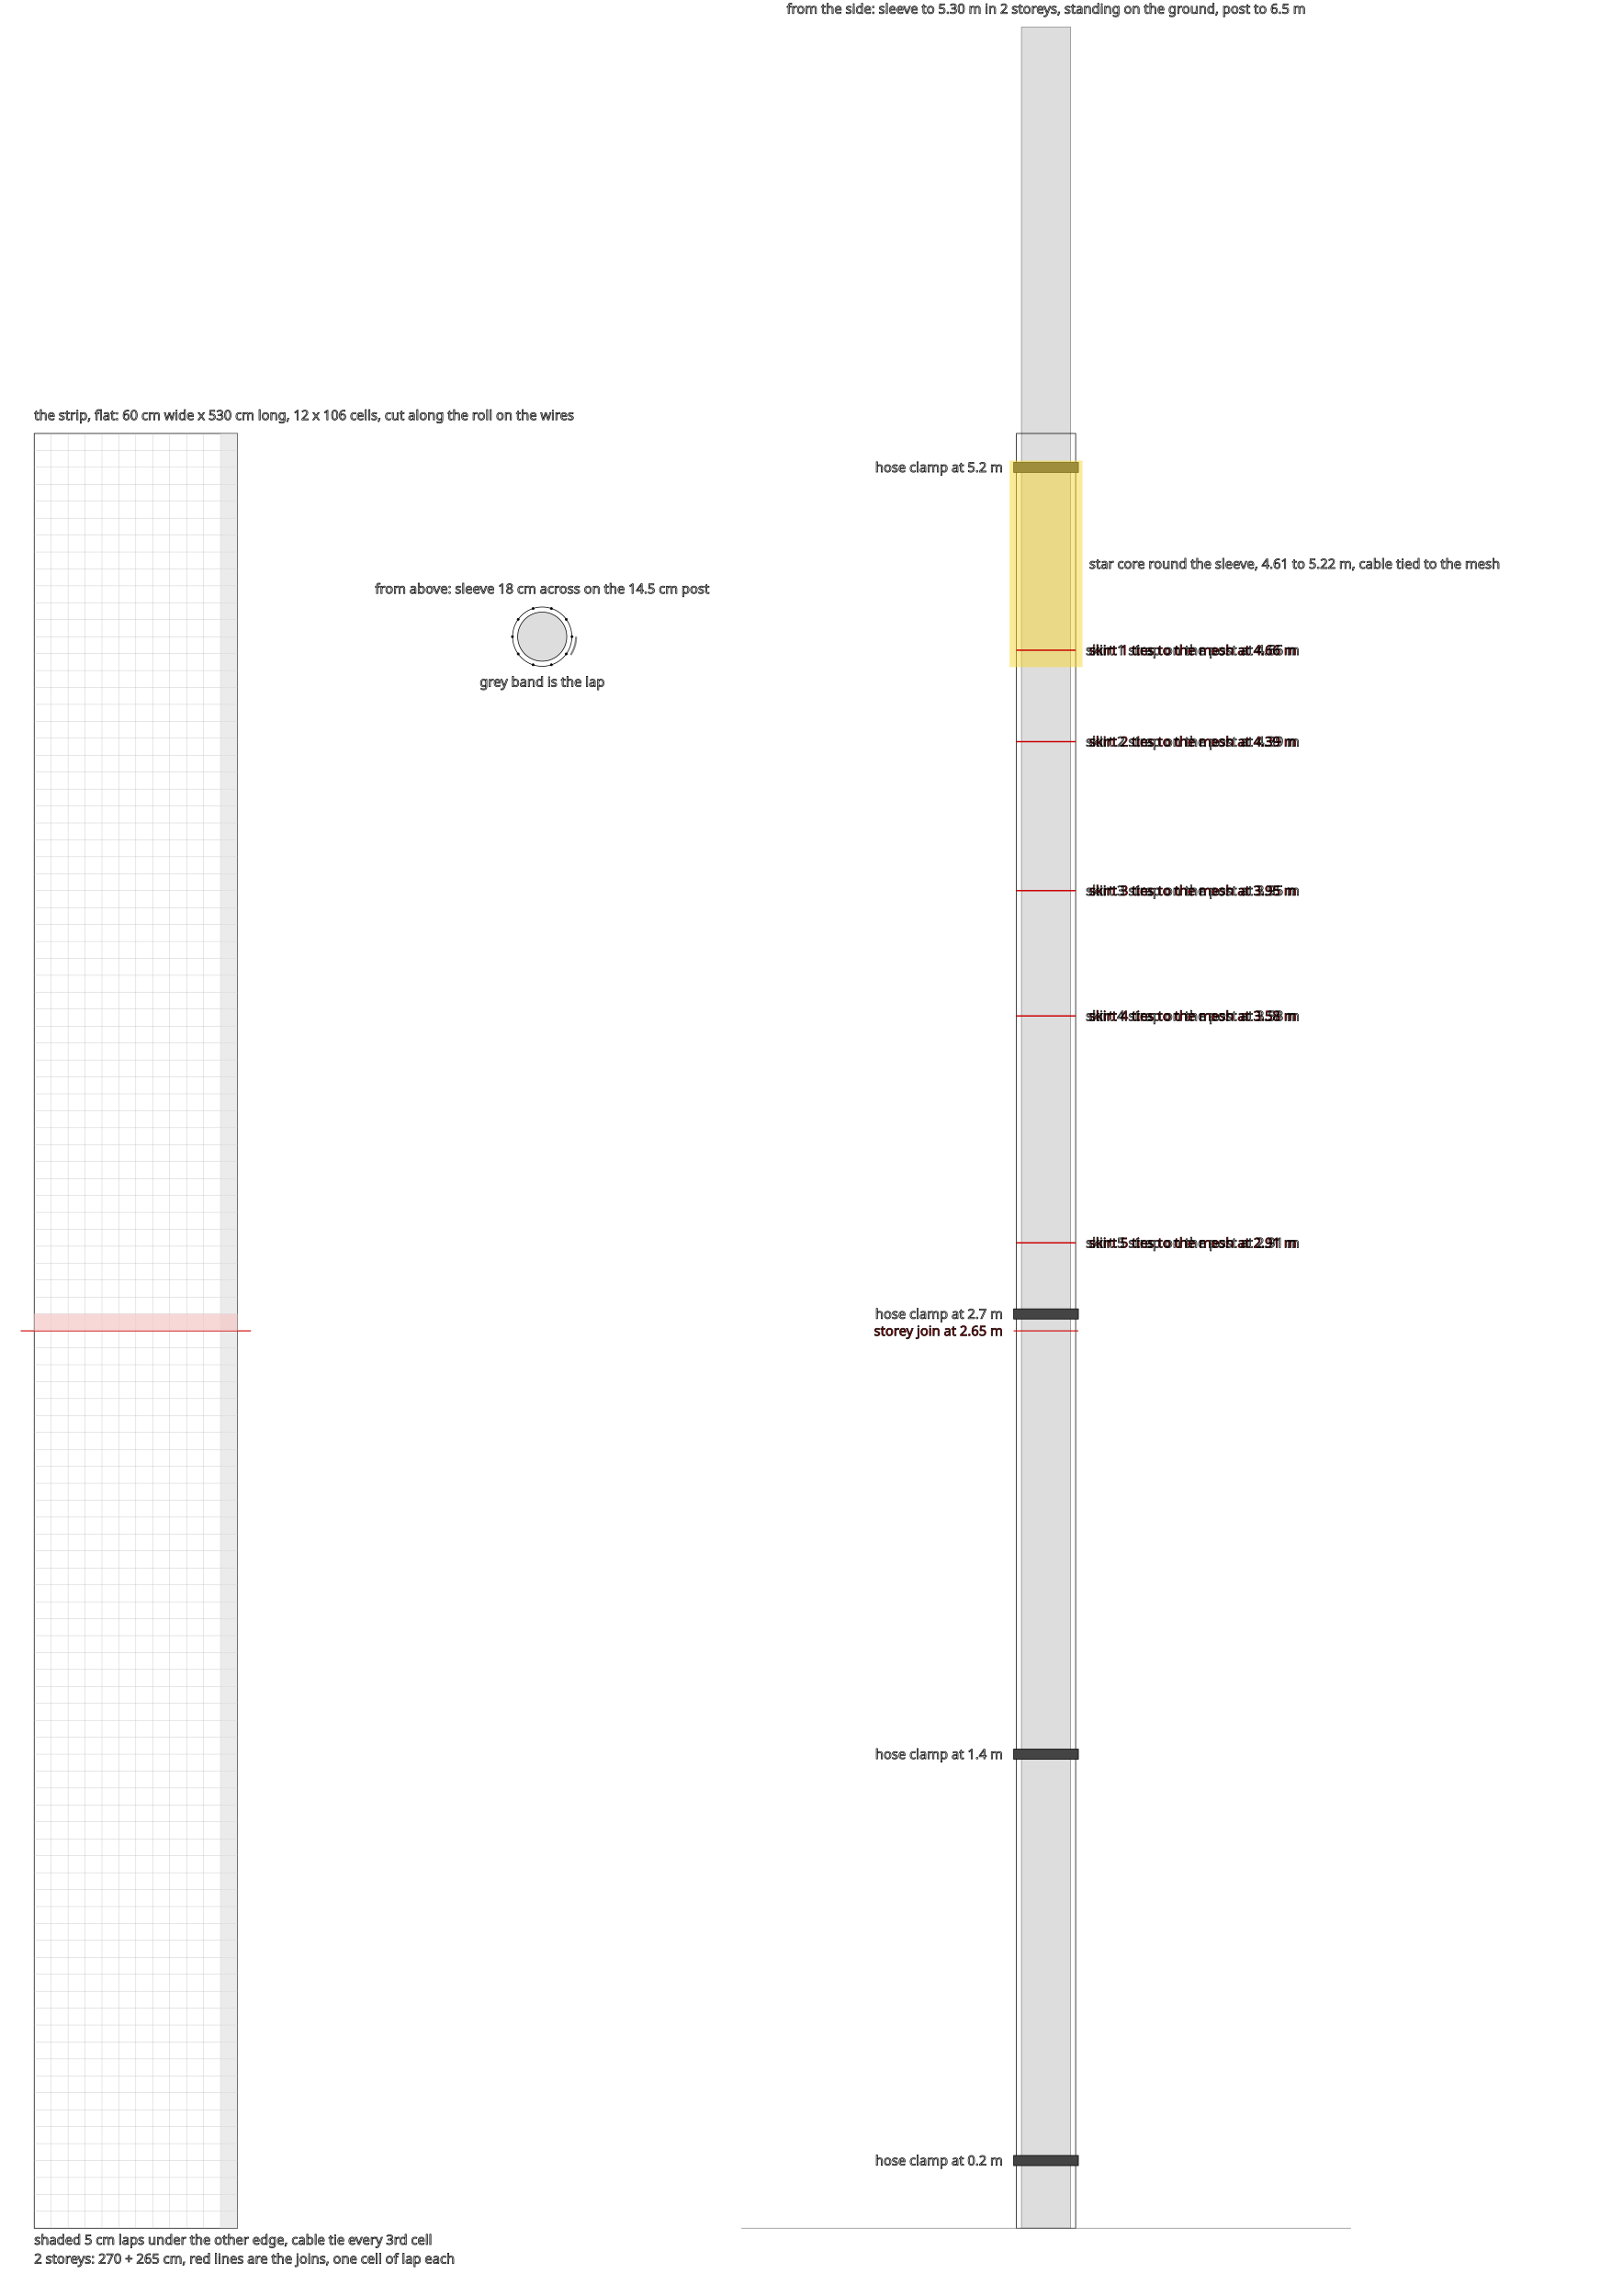
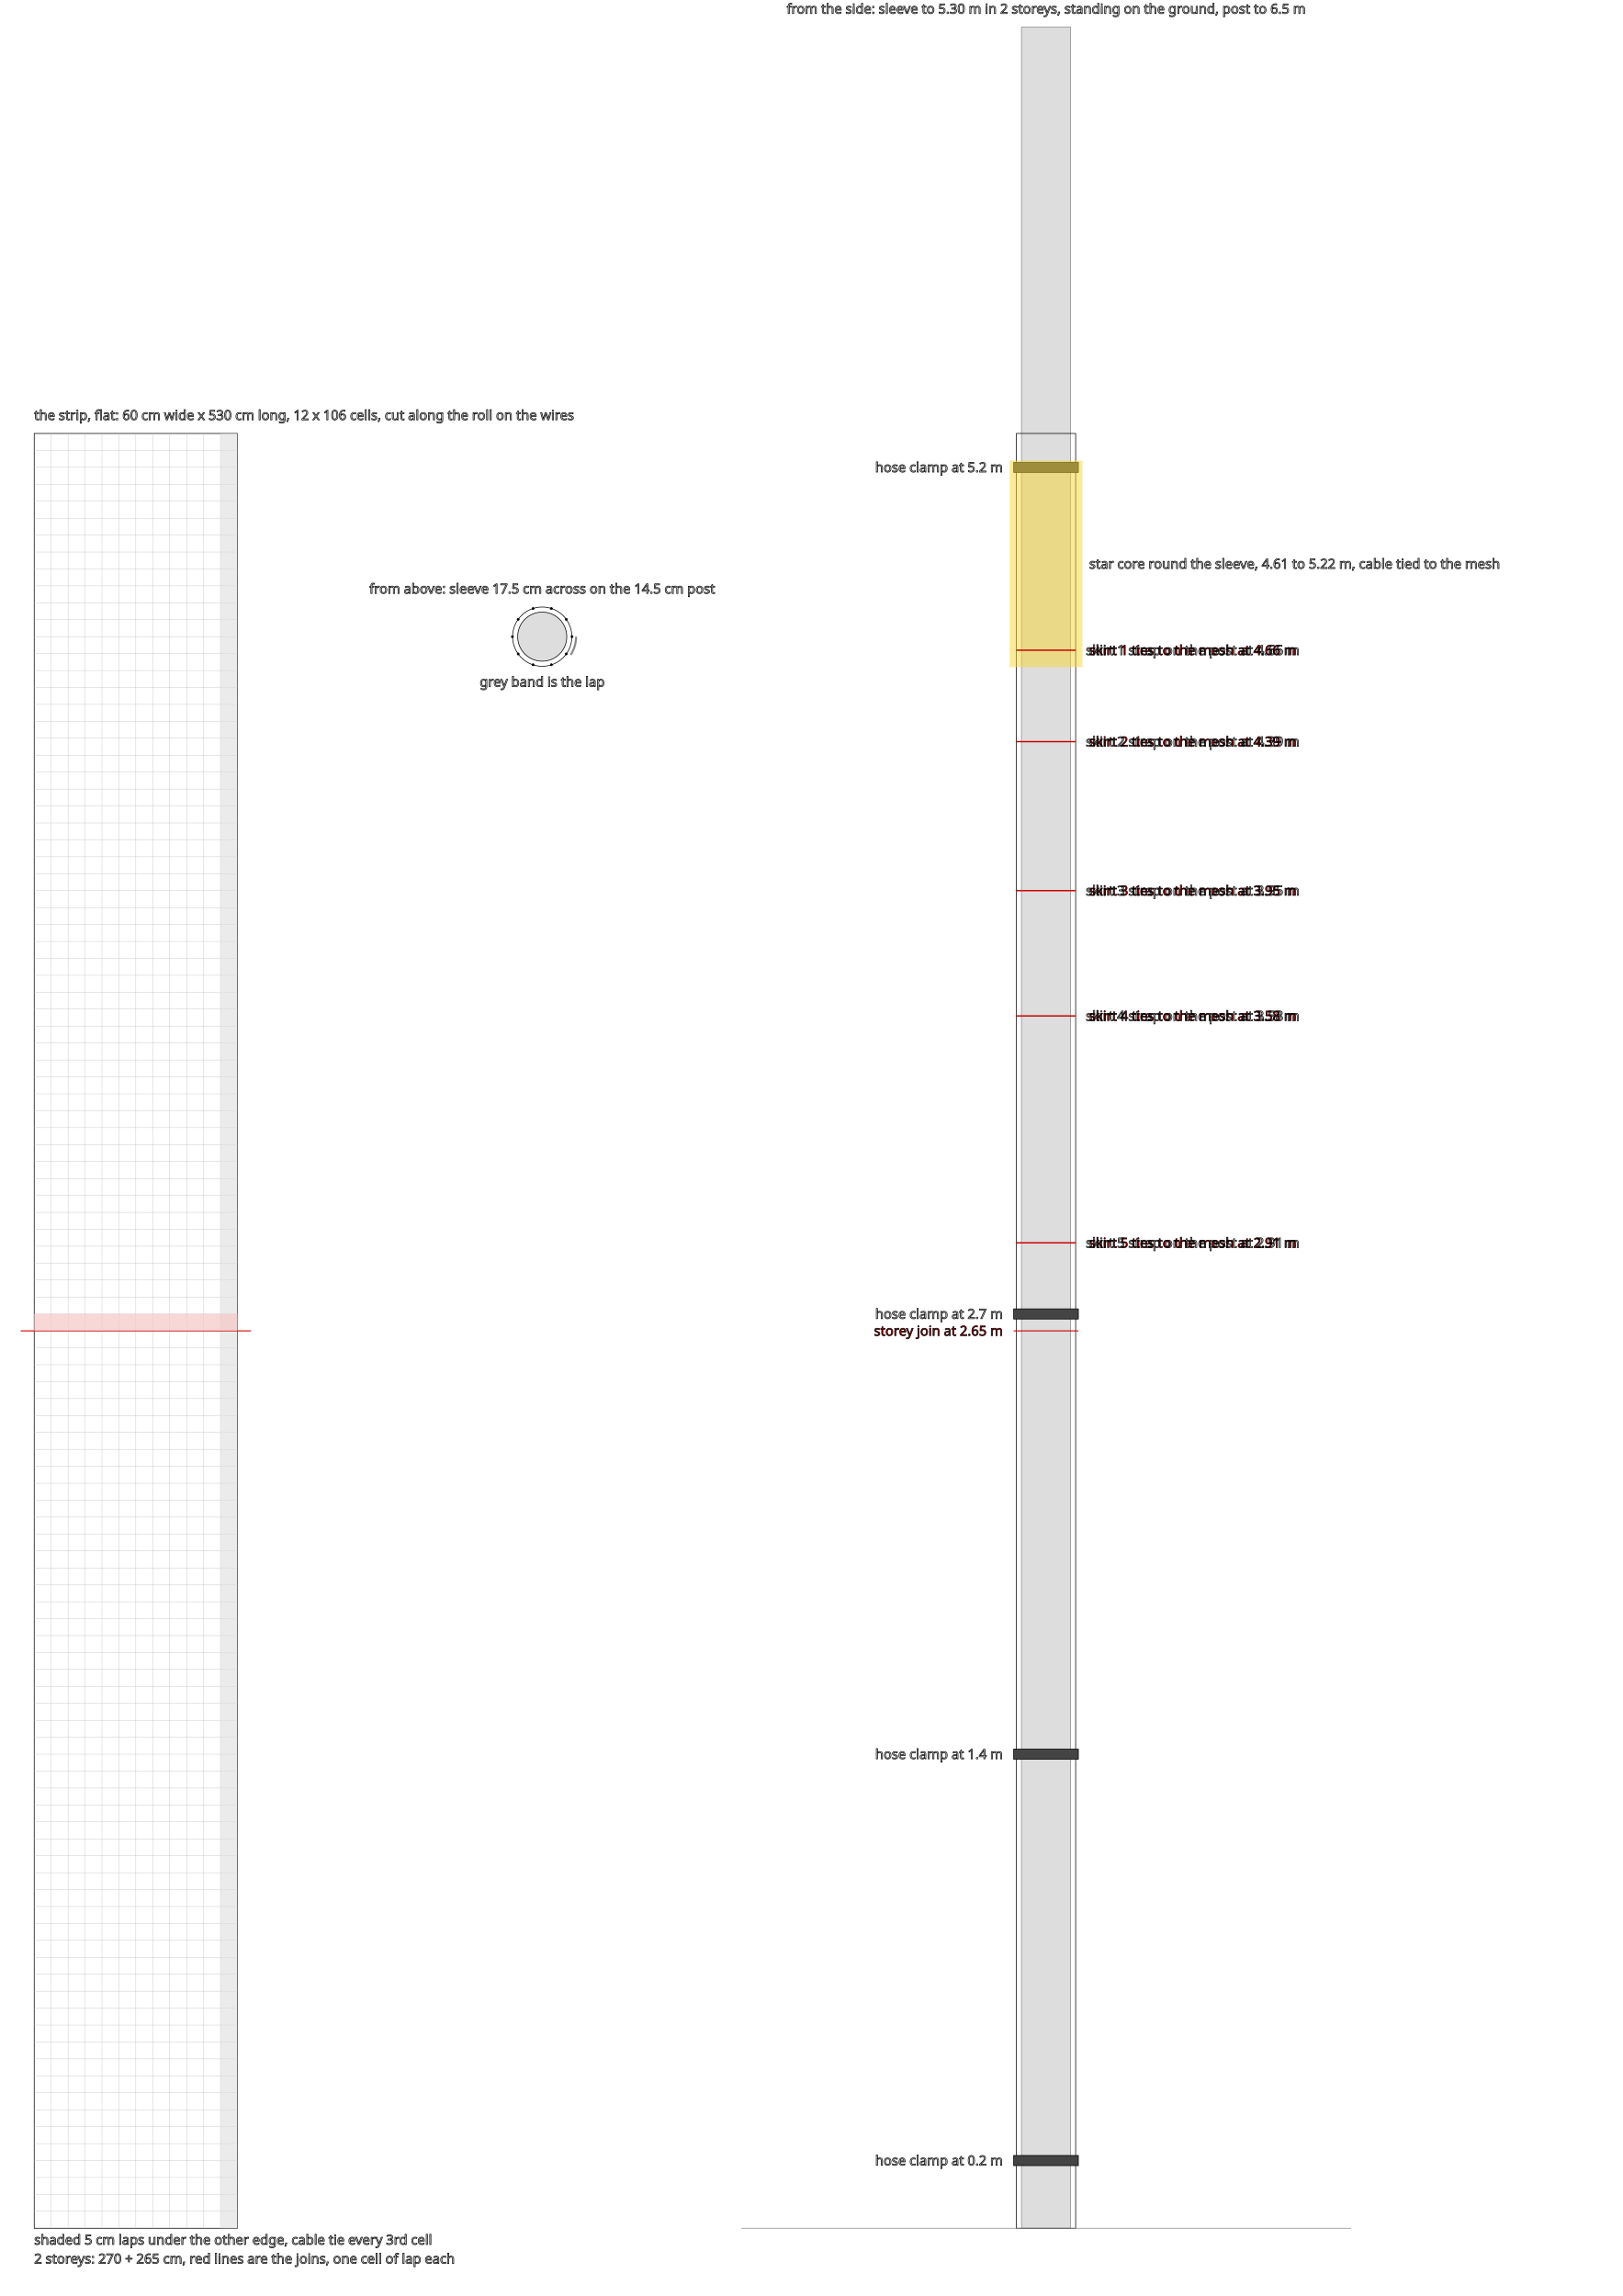
<svg xmlns="http://www.w3.org/2000/svg" viewBox="-100 -1280 4788 6780" width="479mm" height="678mm">
  <g fill="none" stroke="#000" stroke-width="2" font-family="sans-serif" font-size="40">
    <rect x="0" y="0" width="600" height="5300" />
    <line x1="50" y1="0" x2="50" y2="5300" stroke="#bbb" stroke-width="1" />
    <line x1="100" y1="0" x2="100" y2="5300" stroke="#bbb" stroke-width="1" />
    <line x1="150" y1="0" x2="150" y2="5300" stroke="#bbb" stroke-width="1" />
    <line x1="200" y1="0" x2="200" y2="5300" stroke="#bbb" stroke-width="1" />
    <line x1="250" y1="0" x2="250" y2="5300" stroke="#bbb" stroke-width="1" />
    <line x1="300" y1="0" x2="300" y2="5300" stroke="#bbb" stroke-width="1" />
    <line x1="350" y1="0" x2="350" y2="5300" stroke="#bbb" stroke-width="1" />
    <line x1="400" y1="0" x2="400" y2="5300" stroke="#bbb" stroke-width="1" />
    <line x1="450" y1="0" x2="450" y2="5300" stroke="#bbb" stroke-width="1" />
    <line x1="500" y1="0" x2="500" y2="5300" stroke="#bbb" stroke-width="1" />
    <line x1="550" y1="0" x2="550" y2="5300" stroke="#bbb" stroke-width="1" />
    <line x1="0" y1="50" x2="600" y2="50" stroke="#bbb" stroke-width="1" />
    <line x1="0" y1="100" x2="600" y2="100" stroke="#bbb" stroke-width="1" />
    <line x1="0" y1="150" x2="600" y2="150" stroke="#bbb" stroke-width="1" />
    <line x1="0" y1="200" x2="600" y2="200" stroke="#bbb" stroke-width="1" />
    <line x1="0" y1="250" x2="600" y2="250" stroke="#bbb" stroke-width="1" />
    <line x1="0" y1="300" x2="600" y2="300" stroke="#bbb" stroke-width="1" />
    <line x1="0" y1="350" x2="600" y2="350" stroke="#bbb" stroke-width="1" />
    <line x1="0" y1="400" x2="600" y2="400" stroke="#bbb" stroke-width="1" />
    <line x1="0" y1="450" x2="600" y2="450" stroke="#bbb" stroke-width="1" />
    <line x1="0" y1="500" x2="600" y2="500" stroke="#bbb" stroke-width="1" />
    <line x1="0" y1="550" x2="600" y2="550" stroke="#bbb" stroke-width="1" />
    <line x1="0" y1="600" x2="600" y2="600" stroke="#bbb" stroke-width="1" />
    <line x1="0" y1="650" x2="600" y2="650" stroke="#bbb" stroke-width="1" />
    <line x1="0" y1="700" x2="600" y2="700" stroke="#bbb" stroke-width="1" />
    <line x1="0" y1="750" x2="600" y2="750" stroke="#bbb" stroke-width="1" />
    <line x1="0" y1="800" x2="600" y2="800" stroke="#bbb" stroke-width="1" />
    <line x1="0" y1="850" x2="600" y2="850" stroke="#bbb" stroke-width="1" />
    <line x1="0" y1="900" x2="600" y2="900" stroke="#bbb" stroke-width="1" />
    <line x1="0" y1="950" x2="600" y2="950" stroke="#bbb" stroke-width="1" />
    <line x1="0" y1="1000" x2="600" y2="1000" stroke="#bbb" stroke-width="1" />
    <line x1="0" y1="1050" x2="600" y2="1050" stroke="#bbb" stroke-width="1" />
    <line x1="0" y1="1100" x2="600" y2="1100" stroke="#bbb" stroke-width="1" />
    <line x1="0" y1="1150" x2="600" y2="1150" stroke="#bbb" stroke-width="1" />
    <line x1="0" y1="1200" x2="600" y2="1200" stroke="#bbb" stroke-width="1" />
    <line x1="0" y1="1250" x2="600" y2="1250" stroke="#bbb" stroke-width="1" />
    <line x1="0" y1="1300" x2="600" y2="1300" stroke="#bbb" stroke-width="1" />
    <line x1="0" y1="1350" x2="600" y2="1350" stroke="#bbb" stroke-width="1" />
    <line x1="0" y1="1400" x2="600" y2="1400" stroke="#bbb" stroke-width="1" />
    <line x1="0" y1="1450" x2="600" y2="1450" stroke="#bbb" stroke-width="1" />
    <line x1="0" y1="1500" x2="600" y2="1500" stroke="#bbb" stroke-width="1" />
    <line x1="0" y1="1550" x2="600" y2="1550" stroke="#bbb" stroke-width="1" />
    <line x1="0" y1="1600" x2="600" y2="1600" stroke="#bbb" stroke-width="1" />
    <line x1="0" y1="1650" x2="600" y2="1650" stroke="#bbb" stroke-width="1" />
    <line x1="0" y1="1700" x2="600" y2="1700" stroke="#bbb" stroke-width="1" />
    <line x1="0" y1="1750" x2="600" y2="1750" stroke="#bbb" stroke-width="1" />
    <line x1="0" y1="1800" x2="600" y2="1800" stroke="#bbb" stroke-width="1" />
    <line x1="0" y1="1850" x2="600" y2="1850" stroke="#bbb" stroke-width="1" />
    <line x1="0" y1="1900" x2="600" y2="1900" stroke="#bbb" stroke-width="1" />
    <line x1="0" y1="1950" x2="600" y2="1950" stroke="#bbb" stroke-width="1" />
    <line x1="0" y1="2000" x2="600" y2="2000" stroke="#bbb" stroke-width="1" />
    <line x1="0" y1="2050" x2="600" y2="2050" stroke="#bbb" stroke-width="1" />
    <line x1="0" y1="2100" x2="600" y2="2100" stroke="#bbb" stroke-width="1" />
    <line x1="0" y1="2150" x2="600" y2="2150" stroke="#bbb" stroke-width="1" />
    <line x1="0" y1="2200" x2="600" y2="2200" stroke="#bbb" stroke-width="1" />
    <line x1="0" y1="2250" x2="600" y2="2250" stroke="#bbb" stroke-width="1" />
    <line x1="0" y1="2300" x2="600" y2="2300" stroke="#bbb" stroke-width="1" />
    <line x1="0" y1="2350" x2="600" y2="2350" stroke="#bbb" stroke-width="1" />
    <line x1="0" y1="2400" x2="600" y2="2400" stroke="#bbb" stroke-width="1" />
    <line x1="0" y1="2450" x2="600" y2="2450" stroke="#bbb" stroke-width="1" />
    <line x1="0" y1="2500" x2="600" y2="2500" stroke="#bbb" stroke-width="1" />
    <line x1="0" y1="2550" x2="600" y2="2550" stroke="#bbb" stroke-width="1" />
    <line x1="0" y1="2600" x2="600" y2="2600" stroke="#bbb" stroke-width="1" />
    <line x1="0" y1="2650" x2="600" y2="2650" stroke="#bbb" stroke-width="1" />
    <line x1="0" y1="2700" x2="600" y2="2700" stroke="#bbb" stroke-width="1" />
    <line x1="0" y1="2750" x2="600" y2="2750" stroke="#bbb" stroke-width="1" />
    <line x1="0" y1="2800" x2="600" y2="2800" stroke="#bbb" stroke-width="1" />
    <line x1="0" y1="2850" x2="600" y2="2850" stroke="#bbb" stroke-width="1" />
    <line x1="0" y1="2900" x2="600" y2="2900" stroke="#bbb" stroke-width="1" />
    <line x1="0" y1="2950" x2="600" y2="2950" stroke="#bbb" stroke-width="1" />
    <line x1="0" y1="3000" x2="600" y2="3000" stroke="#bbb" stroke-width="1" />
    <line x1="0" y1="3050" x2="600" y2="3050" stroke="#bbb" stroke-width="1" />
    <line x1="0" y1="3100" x2="600" y2="3100" stroke="#bbb" stroke-width="1" />
    <line x1="0" y1="3150" x2="600" y2="3150" stroke="#bbb" stroke-width="1" />
    <line x1="0" y1="3200" x2="600" y2="3200" stroke="#bbb" stroke-width="1" />
    <line x1="0" y1="3250" x2="600" y2="3250" stroke="#bbb" stroke-width="1" />
    <line x1="0" y1="3300" x2="600" y2="3300" stroke="#bbb" stroke-width="1" />
    <line x1="0" y1="3350" x2="600" y2="3350" stroke="#bbb" stroke-width="1" />
    <line x1="0" y1="3400" x2="600" y2="3400" stroke="#bbb" stroke-width="1" />
    <line x1="0" y1="3450" x2="600" y2="3450" stroke="#bbb" stroke-width="1" />
    <line x1="0" y1="3500" x2="600" y2="3500" stroke="#bbb" stroke-width="1" />
    <line x1="0" y1="3550" x2="600" y2="3550" stroke="#bbb" stroke-width="1" />
    <line x1="0" y1="3600" x2="600" y2="3600" stroke="#bbb" stroke-width="1" />
    <line x1="0" y1="3650" x2="600" y2="3650" stroke="#bbb" stroke-width="1" />
    <line x1="0" y1="3700" x2="600" y2="3700" stroke="#bbb" stroke-width="1" />
    <line x1="0" y1="3750" x2="600" y2="3750" stroke="#bbb" stroke-width="1" />
    <line x1="0" y1="3800" x2="600" y2="3800" stroke="#bbb" stroke-width="1" />
    <line x1="0" y1="3850" x2="600" y2="3850" stroke="#bbb" stroke-width="1" />
    <line x1="0" y1="3900" x2="600" y2="3900" stroke="#bbb" stroke-width="1" />
    <line x1="0" y1="3950" x2="600" y2="3950" stroke="#bbb" stroke-width="1" />
    <line x1="0" y1="4000" x2="600" y2="4000" stroke="#bbb" stroke-width="1" />
    <line x1="0" y1="4050" x2="600" y2="4050" stroke="#bbb" stroke-width="1" />
    <line x1="0" y1="4100" x2="600" y2="4100" stroke="#bbb" stroke-width="1" />
    <line x1="0" y1="4150" x2="600" y2="4150" stroke="#bbb" stroke-width="1" />
    <line x1="0" y1="4200" x2="600" y2="4200" stroke="#bbb" stroke-width="1" />
    <line x1="0" y1="4250" x2="600" y2="4250" stroke="#bbb" stroke-width="1" />
    <line x1="0" y1="4300" x2="600" y2="4300" stroke="#bbb" stroke-width="1" />
    <line x1="0" y1="4350" x2="600" y2="4350" stroke="#bbb" stroke-width="1" />
    <line x1="0" y1="4400" x2="600" y2="4400" stroke="#bbb" stroke-width="1" />
    <line x1="0" y1="4450" x2="600" y2="4450" stroke="#bbb" stroke-width="1" />
    <line x1="0" y1="4500" x2="600" y2="4500" stroke="#bbb" stroke-width="1" />
    <line x1="0" y1="4550" x2="600" y2="4550" stroke="#bbb" stroke-width="1" />
    <line x1="0" y1="4600" x2="600" y2="4600" stroke="#bbb" stroke-width="1" />
    <line x1="0" y1="4650" x2="600" y2="4650" stroke="#bbb" stroke-width="1" />
    <line x1="0" y1="4700" x2="600" y2="4700" stroke="#bbb" stroke-width="1" />
    <line x1="0" y1="4750" x2="600" y2="4750" stroke="#bbb" stroke-width="1" />
    <line x1="0" y1="4800" x2="600" y2="4800" stroke="#bbb" stroke-width="1" />
    <line x1="0" y1="4850" x2="600" y2="4850" stroke="#bbb" stroke-width="1" />
    <line x1="0" y1="4900" x2="600" y2="4900" stroke="#bbb" stroke-width="1" />
    <line x1="0" y1="4950" x2="600" y2="4950" stroke="#bbb" stroke-width="1" />
    <line x1="0" y1="5000" x2="600" y2="5000" stroke="#bbb" stroke-width="1" />
    <line x1="0" y1="5050" x2="600" y2="5050" stroke="#bbb" stroke-width="1" />
    <line x1="0" y1="5100" x2="600" y2="5100" stroke="#bbb" stroke-width="1" />
    <line x1="0" y1="5150" x2="600" y2="5150" stroke="#bbb" stroke-width="1" />
    <line x1="0" y1="5200" x2="600" y2="5200" stroke="#bbb" stroke-width="1" />
    <line x1="0" y1="5250" x2="600" y2="5250" stroke="#bbb" stroke-width="1" />
    <rect x="550" y="0" width="50" height="5300" fill="#ddd" fill-opacity="0.6" stroke="none" />
    <text x="0" y="-40">the strip, flat: 60 cm wide x 530 cm long, 12 x 106 cells, cut along the roll on the wires</text>
    <line x1="-40" y1="2650" x2="640" y2="2650" stroke="#c00" stroke-width="3" />
    <rect x="0" y="2600" width="600" height="50" fill="#f6c6c6" fill-opacity="0.7" stroke="none" />
    <text x="0" y="5348.0">shaded 5 cm laps under the other edge, cable tie every 3rd cell</text>
    <text x="0" y="5404.0">2 storeys: 270 + 265 cm, red lines are the joins, one cell of lap each</text>
    <circle cx="1500" cy="600" r="72.5" fill="#ddd" />
    <circle cx="1500" cy="600" r="87.5" />
    <circle cx="1588" cy="600" r="3" fill="#000" />
    <circle cx="1571" cy="651" r="3" fill="#000" />
    <circle cx="1527" cy="683" r="3" fill="#000" />
    <circle cx="1473" cy="683" r="3" fill="#000" />
    <circle cx="1429" cy="651" r="3" fill="#000" />
    <circle cx="1412" cy="600" r="3" fill="#000" />
    <circle cx="1429" cy="549" r="3" fill="#000" />
    <circle cx="1473" cy="517" r="3" fill="#000" />
    <circle cx="1527" cy="517" r="3" fill="#000" />
    <circle cx="1571" cy="549" r="3" fill="#000" />
    <path d="M 1600 600 A 99.5 99.5 0 0 1 1584 654" stroke="#888" stroke-width="6" />
-     <text x="1500" y="472.5" text-anchor="middle">from above: sleeve 18 cm across on the 14.5 cm post</text>
+     <text x="1500" y="472.5" text-anchor="middle">from above: sleeve 17.5 cm across on the 14.5 cm post</text>
    <text x="1500" y="747.5" text-anchor="middle">grey band is the lap</text>
    <rect x="2915" y="-1200" width="145" height="6500" fill="#ddd" stroke="#888" />
    <rect x="2900" y="0" width="175" height="5300" />
    <line x1="2892" y1="2650" x2="3083" y2="2650" stroke="#c00" stroke-width="3" />
    <text x="2860" y="2664" text-anchor="end" fill="#c00">storey join at 2.65 m</text>
    <rect x="2892" y="5085" width="191" height="30" fill="#444" />
    <text x="2860" y="5114" text-anchor="end">hose clamp at 0.2 m</text>
    <rect x="2892" y="3885" width="191" height="30" fill="#444" />
    <text x="2860" y="3914" text-anchor="end">hose clamp at 1.4 m</text>
    <rect x="2892" y="2585" width="191" height="30" fill="#444" />
    <text x="2860" y="2614" text-anchor="end">hose clamp at 2.7 m</text>
    <rect x="2892" y="85" width="191" height="30" fill="#444" />
    <text x="2860" y="114" text-anchor="end">hose clamp at 5.2 m</text>
    <line x1="2088" y1="5300" x2="3888" y2="5300" stroke="#888" />
    <rect x="2880" y="80" width="215" height="610" fill="#f9d933" fill-opacity="0.5" stroke="none" />
    <text x="3115" y="399">star core round the sleeve, 4.61 to 5.22 m, cable tied to the mesh</text>
    <line x1="2900" y1="640" x2="3075" y2="640" stroke="#c00" stroke-width="4" />
    <text x="3115" y="654" fill="#c00">skirt 1 ties to the mesh at 4.66 m</text>
    <text x="3105" y="654">skirt 1 strap on the post at 4.66 m</text>
    <line x1="2900" y1="910" x2="3075" y2="910" stroke="#c00" stroke-width="4" />
    <text x="3115" y="924" fill="#c00">skirt 2 ties to the mesh at 4.39 m</text>
    <text x="3105" y="924">skirt 2 strap on the post at 4.39 m</text>
    <line x1="2900" y1="1350" x2="3075" y2="1350" stroke="#c00" stroke-width="4" />
    <text x="3115" y="1364" fill="#c00">skirt 3 ties to the mesh at 3.95 m</text>
    <text x="3105" y="1364">skirt 3 strap on the post at 3.95 m</text>
    <line x1="2900" y1="1720" x2="3075" y2="1720" stroke="#c00" stroke-width="4" />
    <text x="3115" y="1734" fill="#c00">skirt 4 ties to the mesh at 3.58 m</text>
    <text x="3105" y="1734">skirt 4 strap on the post at 3.58 m</text>
    <line x1="2900" y1="2390" x2="3075" y2="2390" stroke="#c00" stroke-width="4" />
    <text x="3115" y="2404" fill="#c00">skirt 5 ties to the mesh at 2.91 m</text>
    <text x="3105" y="2404">skirt 5 strap on the post at 2.91 m</text>
    <text x="2988" y="-1240" text-anchor="middle">from the side: sleeve to 5.30 m in 2 storeys, standing on the ground, post to 6.5 m</text>
  </g>
</svg>
